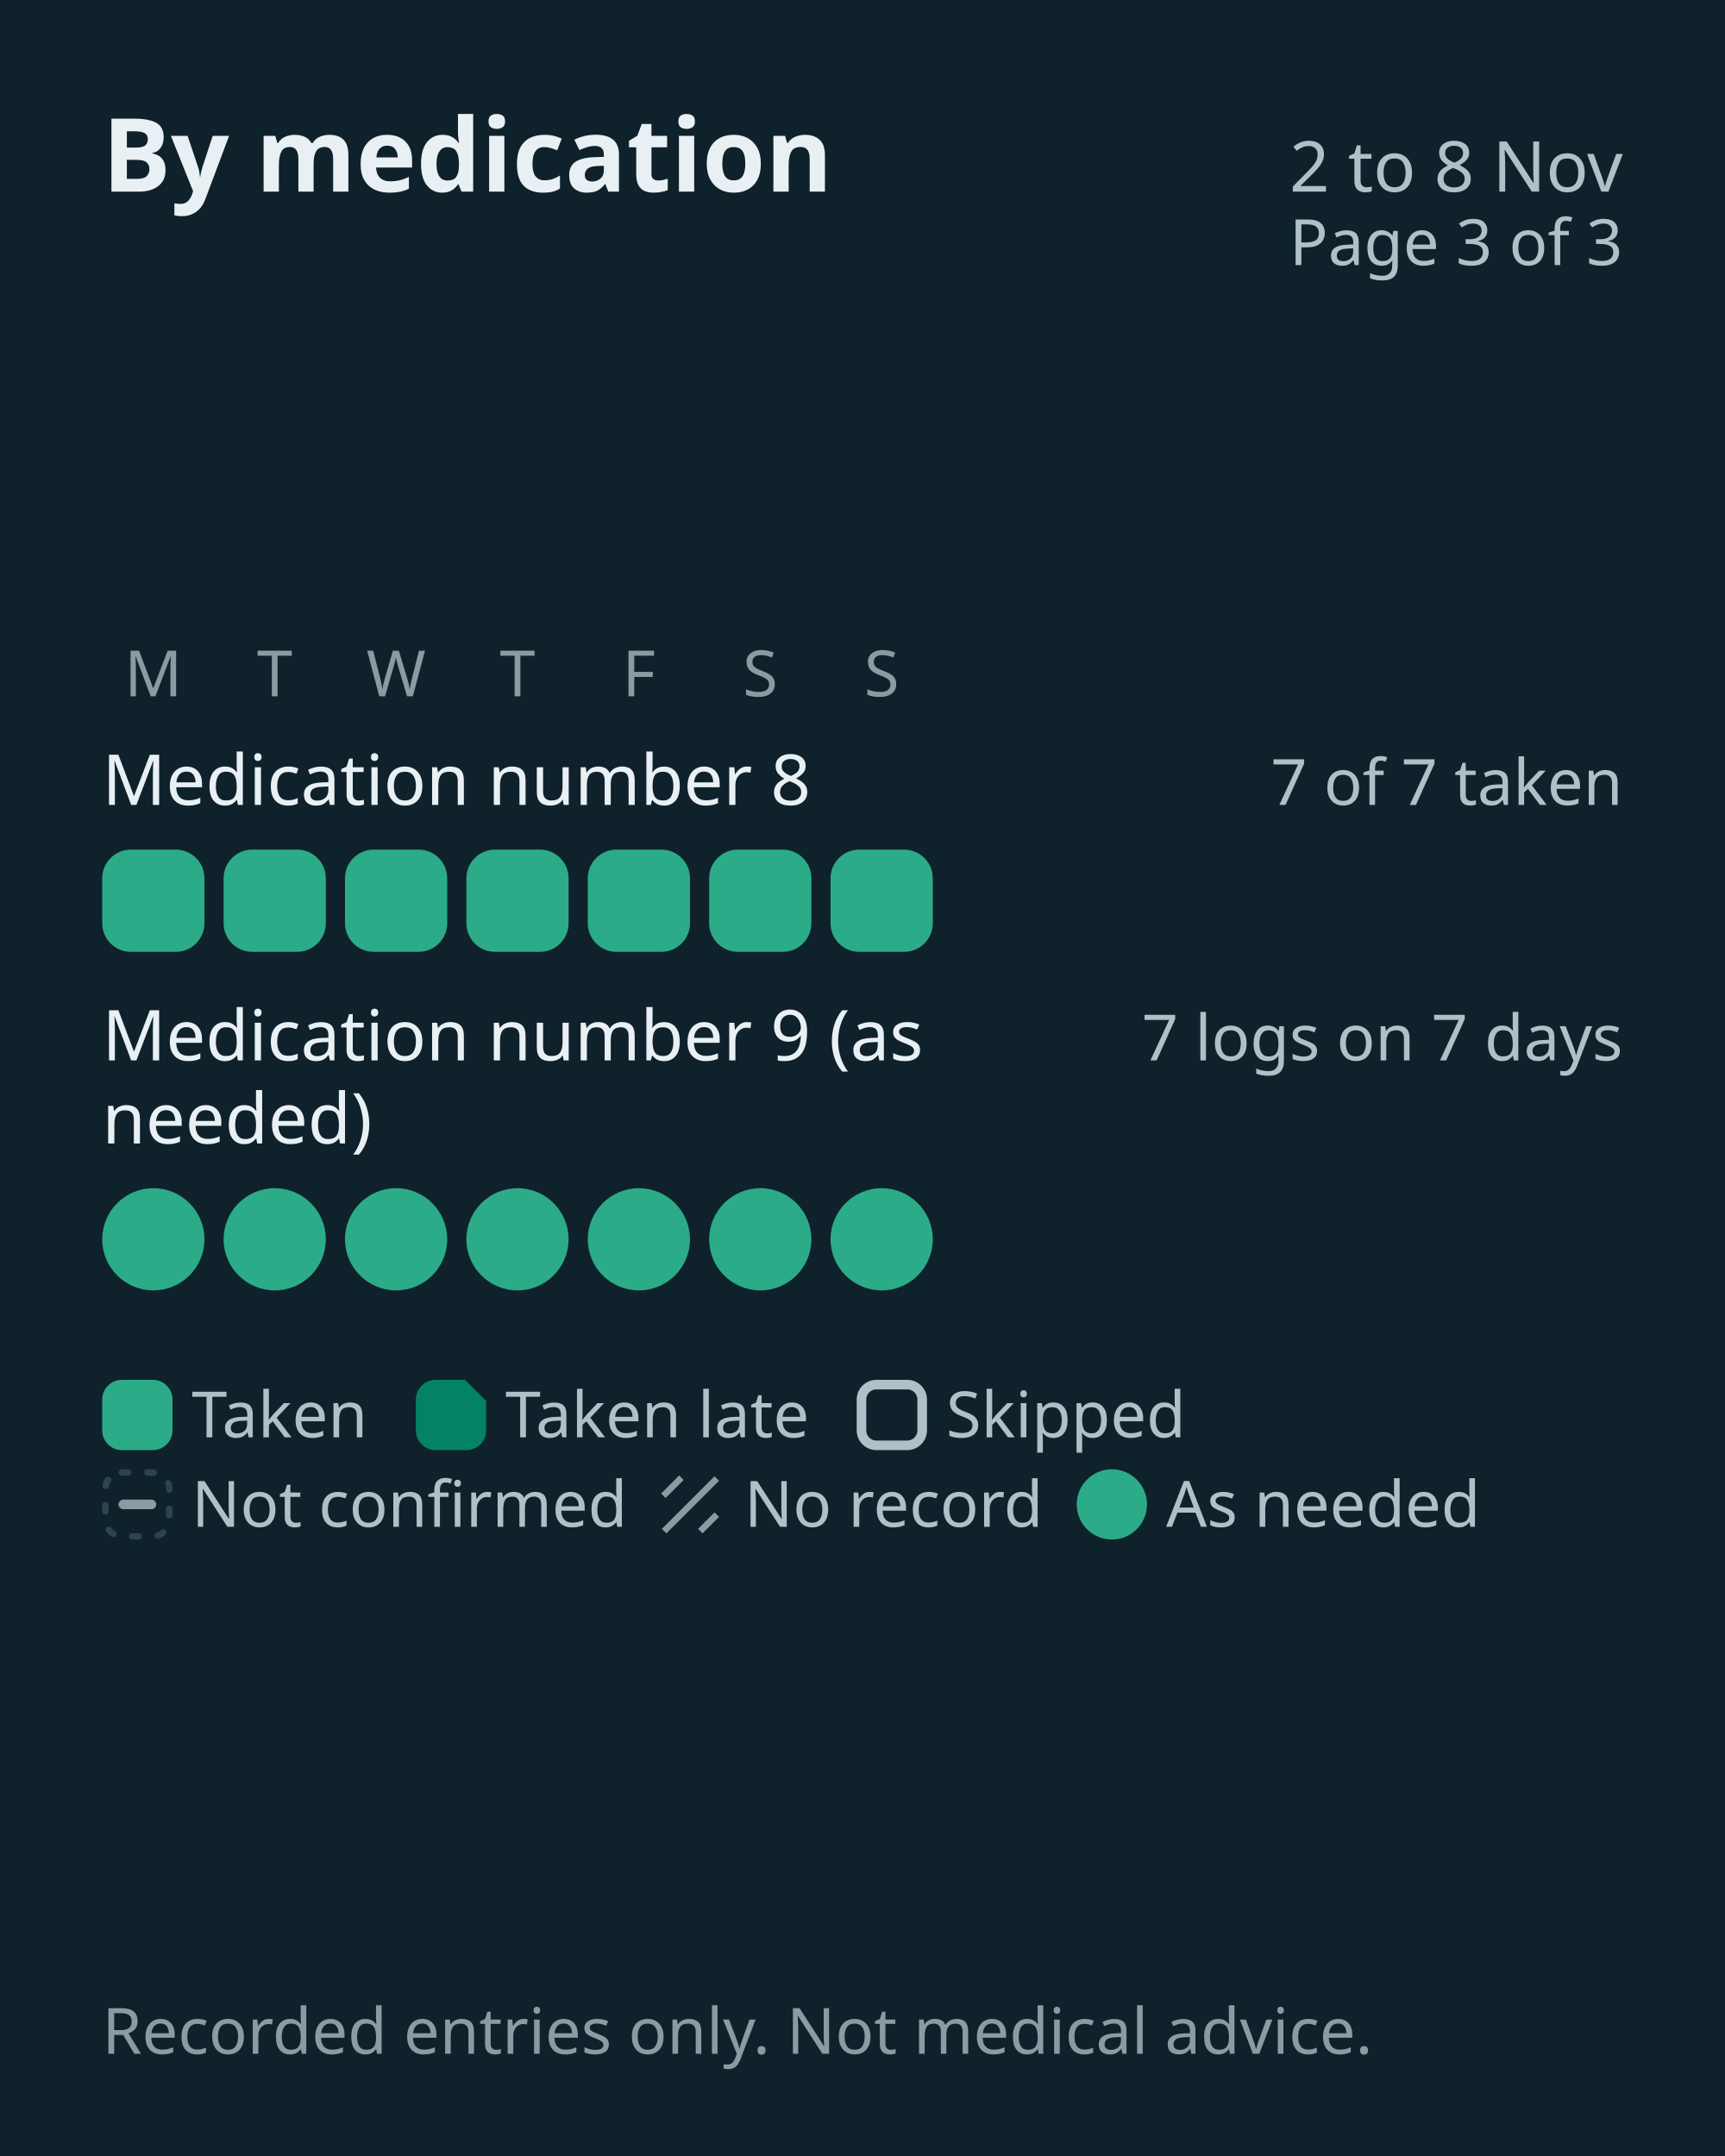
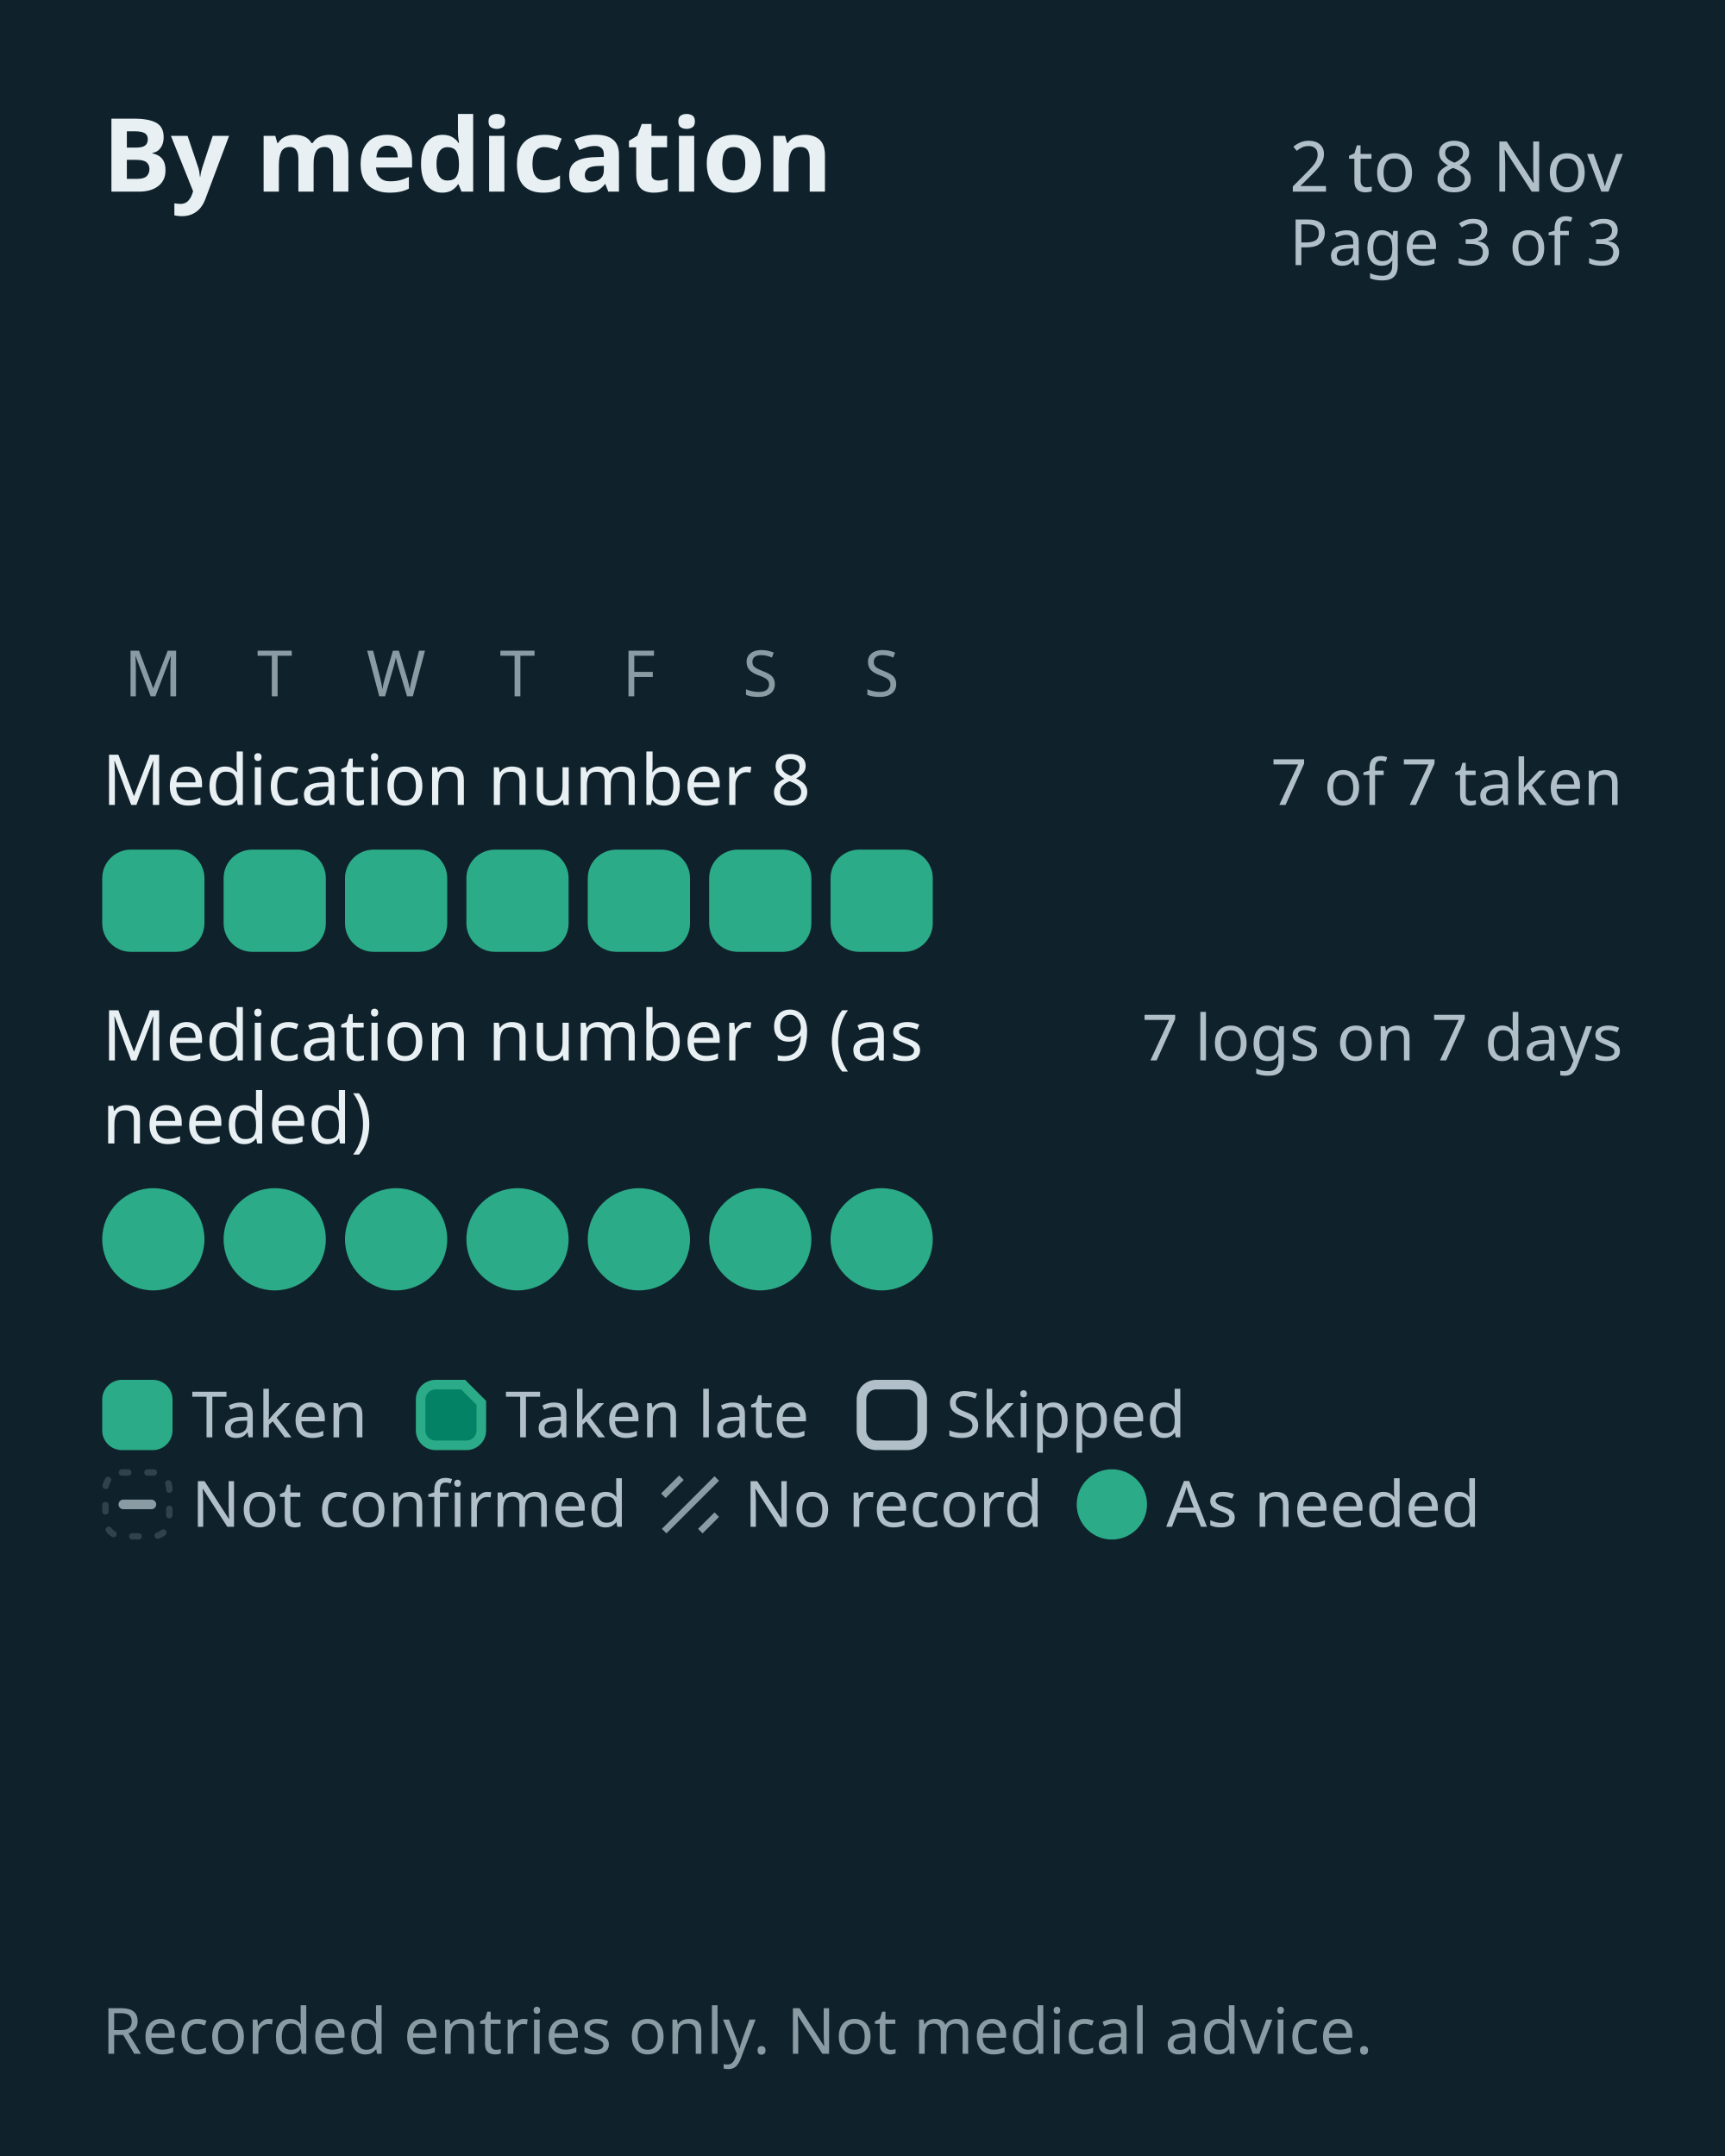
<svg xmlns="http://www.w3.org/2000/svg" width="1080" height="1350" viewBox="0 0 1080 1350">
  <rect width="1080" height="1350" fill="#0f222b" />
  <text x="64" y="120" font-family="Geologica" font-weight="600" font-size="64" fill="#e8f0f4">By medication</text>
  <text x="1016" y="120" font-family="IBM Plex Sans" font-weight="500" font-size="44" fill="#b1c0c8" text-anchor="end">2 to 8 Nov</text>
  <text x="96" y="436" font-family="IBM Plex Sans" font-weight="500" font-size="40" fill="#8b9ba3" text-anchor="middle">M</text>
  <text x="172" y="436" font-family="IBM Plex Sans" font-weight="500" font-size="40" fill="#8b9ba3" text-anchor="middle">T</text>
  <text x="248" y="436" font-family="IBM Plex Sans" font-weight="500" font-size="40" fill="#8b9ba3" text-anchor="middle">W</text>
  <text x="324" y="436" font-family="IBM Plex Sans" font-weight="500" font-size="40" fill="#8b9ba3" text-anchor="middle">T</text>
  <text x="400" y="436" font-family="IBM Plex Sans" font-weight="500" font-size="40" fill="#8b9ba3" text-anchor="middle">F</text>
  <text x="476" y="436" font-family="IBM Plex Sans" font-weight="500" font-size="40" fill="#8b9ba3" text-anchor="middle">S</text>
  <text x="552" y="436" font-family="IBM Plex Sans" font-weight="500" font-size="40" fill="#8b9ba3" text-anchor="middle">S</text>
  <text x="64" y="504" font-family="IBM Plex Sans" font-weight="500" font-size="44" fill="#e8f0f4">Medication number 8</text>
  <text x="1016" y="504" font-family="IBM Plex Sans" font-weight="500" font-size="40" fill="#b1c0c8" text-anchor="end">7 of 7 taken</text>
  <g>
    <rect x="64" y="532" width="64" height="64" rx="17.92" fill="#2cab88" />
  </g>
  <g>
    <rect x="140" y="532" width="64" height="64" rx="17.92" fill="#2cab88" />
  </g>
  <g>
    <rect x="216" y="532" width="64" height="64" rx="17.92" fill="#2cab88" />
  </g>
  <g>
    <rect x="292" y="532" width="64" height="64" rx="17.92" fill="#2cab88" />
  </g>
  <g>
    <rect x="368" y="532" width="64" height="64" rx="17.92" fill="#2cab88" />
  </g>
  <g>
    <rect x="444" y="532" width="64" height="64" rx="17.92" fill="#2cab88" />
  </g>
  <g>
    <rect x="520" y="532" width="64" height="64" rx="17.92" fill="#2cab88" />
  </g>
  <text x="64" y="664" font-family="IBM Plex Sans Condensed" font-weight="500" font-size="44" fill="#e8f0f4">Medication number 9 (as</text>
  <text x="64" y="716" font-family="IBM Plex Sans Condensed" font-weight="500" font-size="44" fill="#e8f0f4">needed)</text>
  <text x="1016" y="664" font-family="IBM Plex Sans" font-weight="500" font-size="40" fill="#b1c0c8" text-anchor="end">7 logs on 7 days</text>
  <g>
    <circle cx="96" cy="776" r="32" fill="#2cab88" />
  </g>
  <g>
    <circle cx="172" cy="776" r="32" fill="#2cab88" />
  </g>
  <g>
    <circle cx="248" cy="776" r="32" fill="#2cab88" />
  </g>
  <g>
    <circle cx="324" cy="776" r="32" fill="#2cab88" />
  </g>
  <g>
    <circle cx="400" cy="776" r="32" fill="#2cab88" />
  </g>
  <g>
    <circle cx="476" cy="776" r="32" fill="#2cab88" />
  </g>
  <g>
    <circle cx="552" cy="776" r="32" fill="#2cab88" />
  </g>
  <g>
    <rect x="64" y="864" width="44" height="44" rx="12.32" fill="#2cab88" />
  </g>
  <text x="120" y="900" font-family="IBM Plex Sans" font-weight="500" font-size="40" fill="#b1c0c8">Taken</text>
  <g>
-     <path d="M272.68 864 L291.16 864 L304.36 877.2 L304.36 895.68 A12.32 12.32 0 0 1 292.04 908 L272.68 908 A12.32 12.32 0 0 1 260.36 895.68 L260.36 876.32 A12.32 12.32 0 0 1 272.68 864 Z" fill="#038265" />
+     <path d="M272.68 867 L289.96 867 L301.36 878.4 L301.36 895.68 A9.32 9.32 0 0 1 292.04 905 L272.68 905 A9.32 9.32 0 0 1 263.36 895.68 L263.36 876.32 A9.32 9.32 0 0 1 272.68 867 Z" fill="#038265" stroke="#2cab88" stroke-width="6" />
  </g>
  <text x="316.36" y="900" font-family="IBM Plex Sans" font-weight="500" font-size="40" fill="#b1c0c8">Taken late</text>
  <g>
    <rect x="539.36" y="867" width="38" height="38" rx="9.32" fill="none" stroke="#b1c0c8" stroke-width="6" />
  </g>
  <text x="592.36" y="900" font-family="IBM Plex Sans" font-weight="500" font-size="40" fill="#b1c0c8">Skipped</text>
  <g>
    <rect x="66" y="922" width="40" height="40" rx="10.32" fill="none" stroke="#2f434d" stroke-width="4" stroke-linecap="round" stroke-linejoin="round" stroke-dasharray="4 12" />
    <line x1="77.2" y1="942" x2="94.8" y2="942" stroke="#8b9ba3" stroke-width="6" stroke-linecap="round" stroke-linejoin="round" />
  </g>
  <text x="120" y="956" font-family="IBM Plex Sans" font-weight="500" font-size="40" fill="#b1c0c8">Not confirmed</text>
  <g>
    <line x1="415.32" y1="936.59" x2="426.63" y2="925.28" stroke="#8b9ba3" stroke-width="4" />
    <line x1="415.82" y1="958.72" x2="448.76" y2="925.78" stroke="#8b9ba3" stroke-width="4" />
    <line x1="438.45" y1="958.72" x2="448.76" y2="948.41" stroke="#8b9ba3" stroke-width="4" />
  </g>
  <text x="466.04" y="956" font-family="IBM Plex Sans" font-weight="500" font-size="40" fill="#b1c0c8">No record</text>
  <g>
    <circle cx="696.12" cy="942" r="22" fill="#2cab88" />
  </g>
  <text x="730.12" y="956" font-family="IBM Plex Sans" font-weight="500" font-size="40" fill="#b1c0c8">As needed</text>
  <text x="1016" y="166" font-family="IBM Plex Sans" font-weight="500" font-size="40" fill="#b1c0c8" text-anchor="end">Page 3 of 3</text>
  <text x="64" y="1286" font-family="IBM Plex Sans" font-weight="500" font-size="40" fill="#8b9ba3">Recorded entries only. Not medical advice.</text>
</svg>
